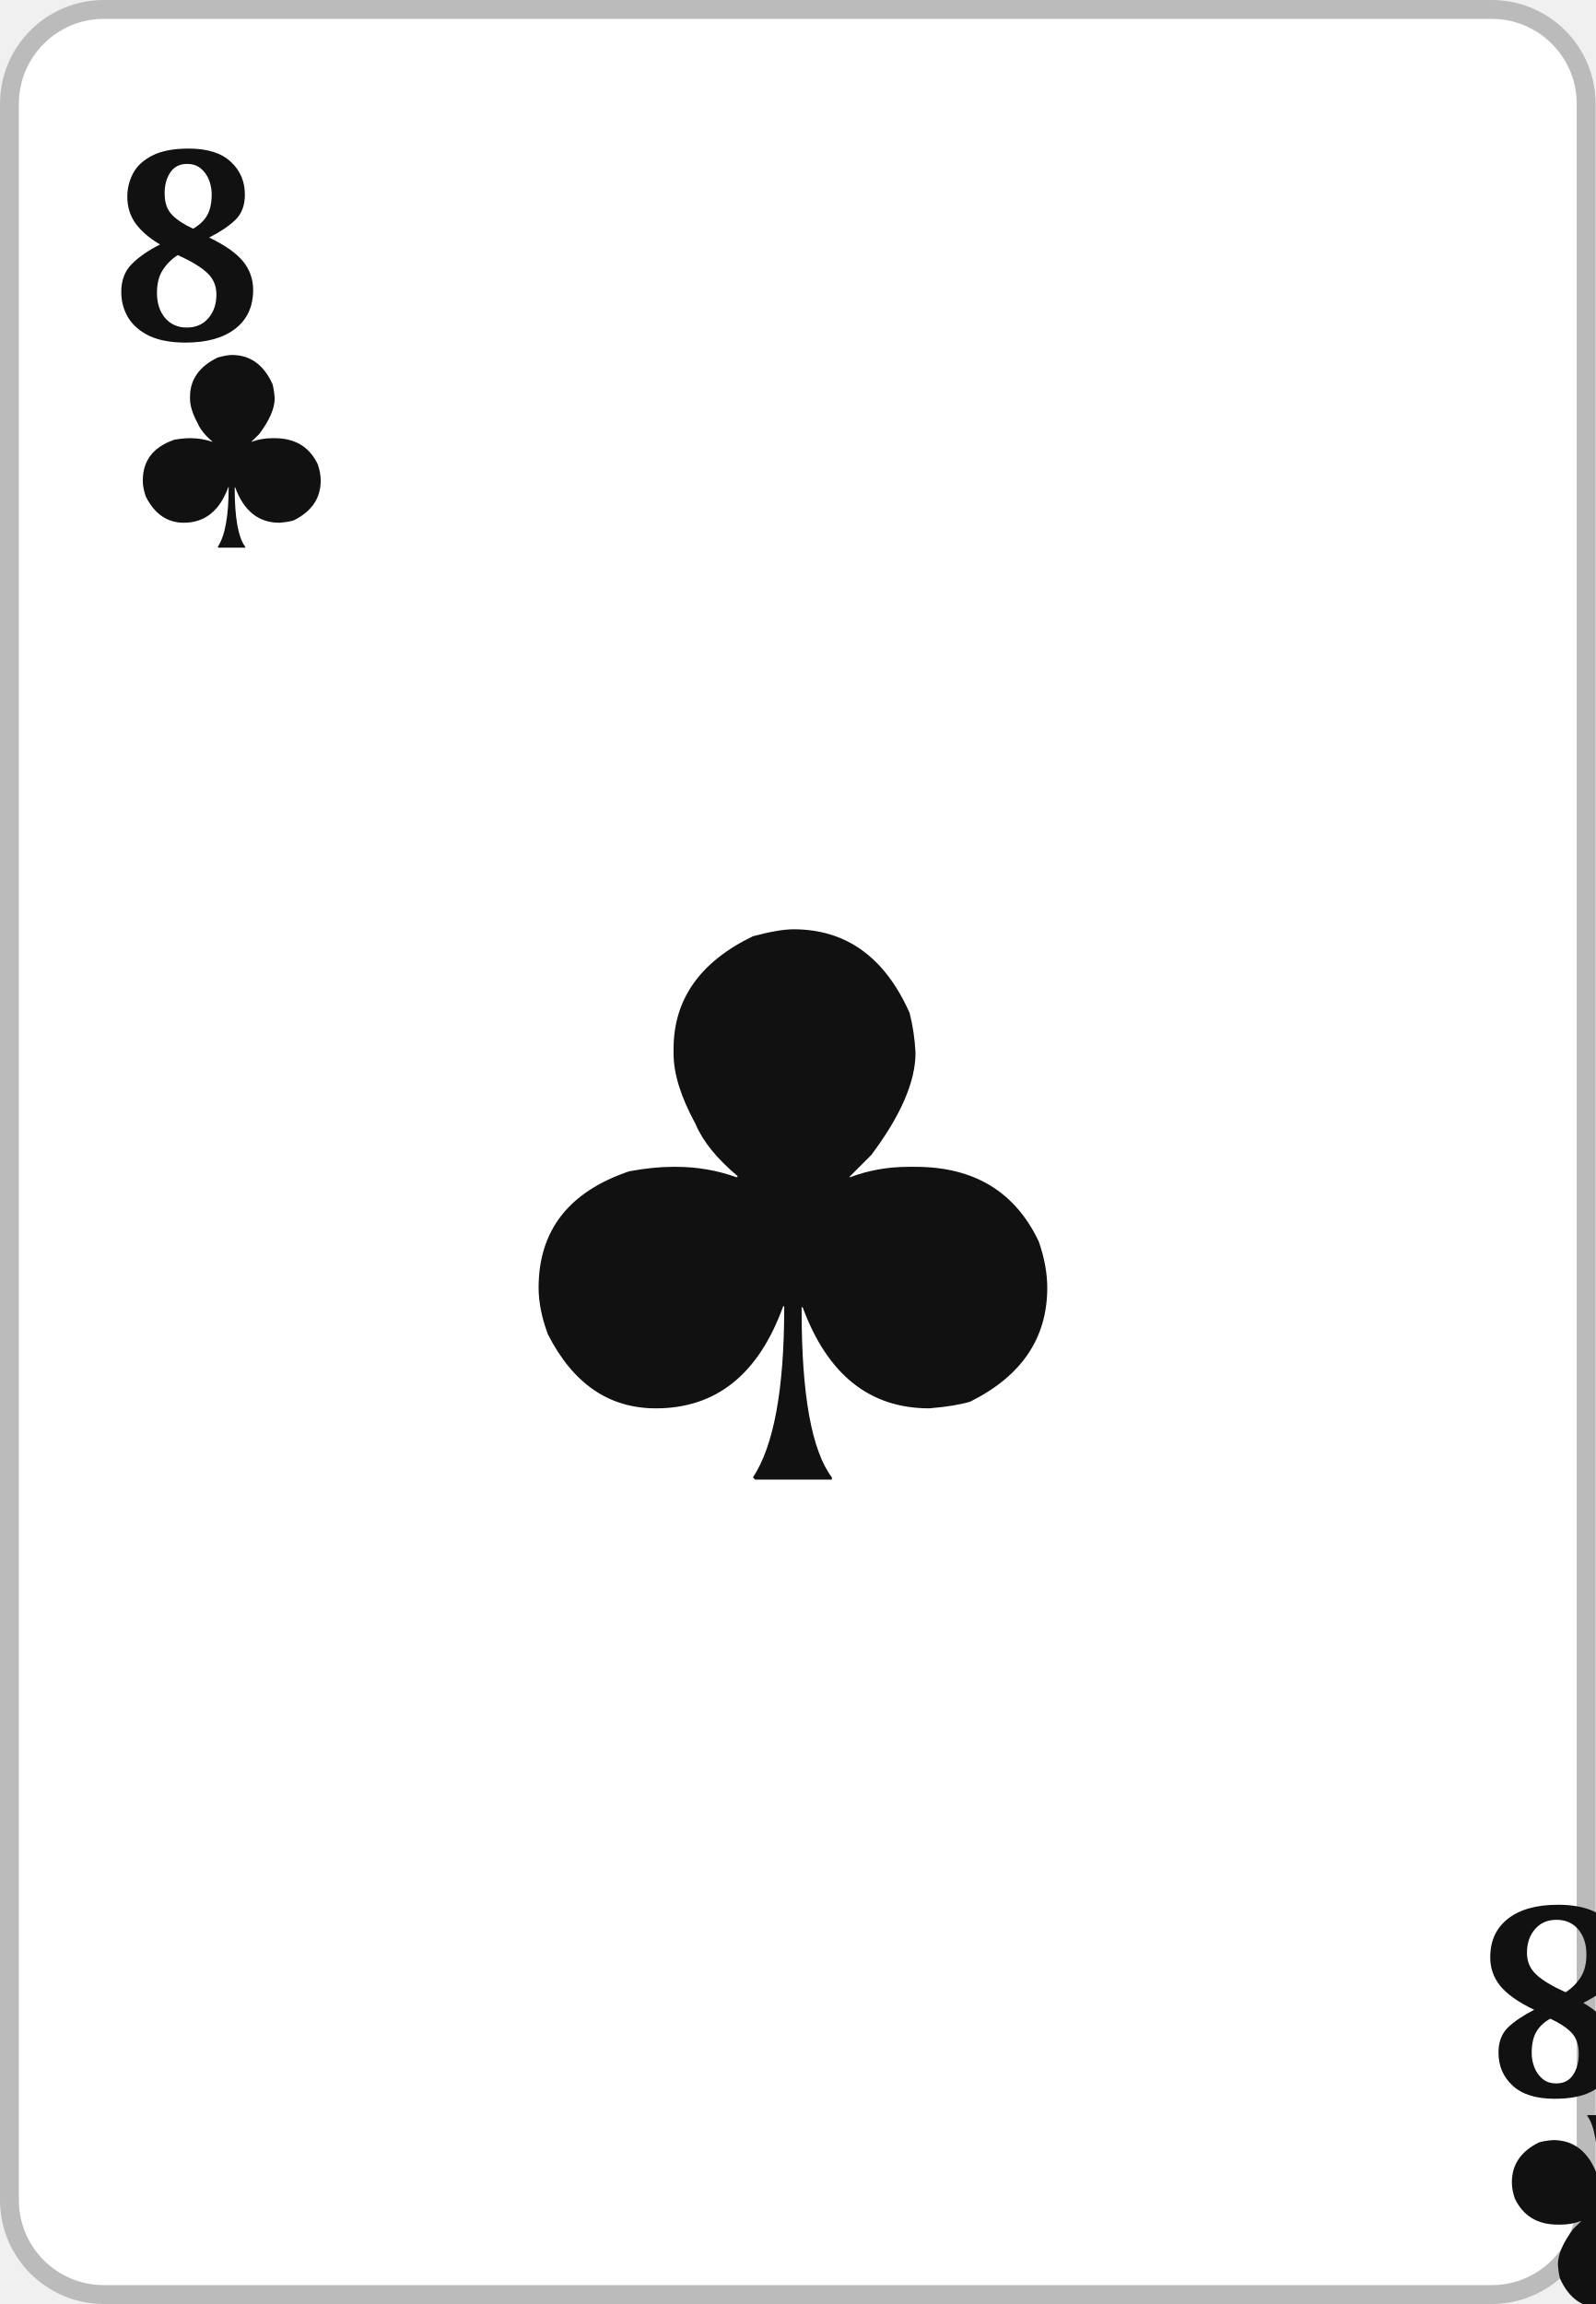
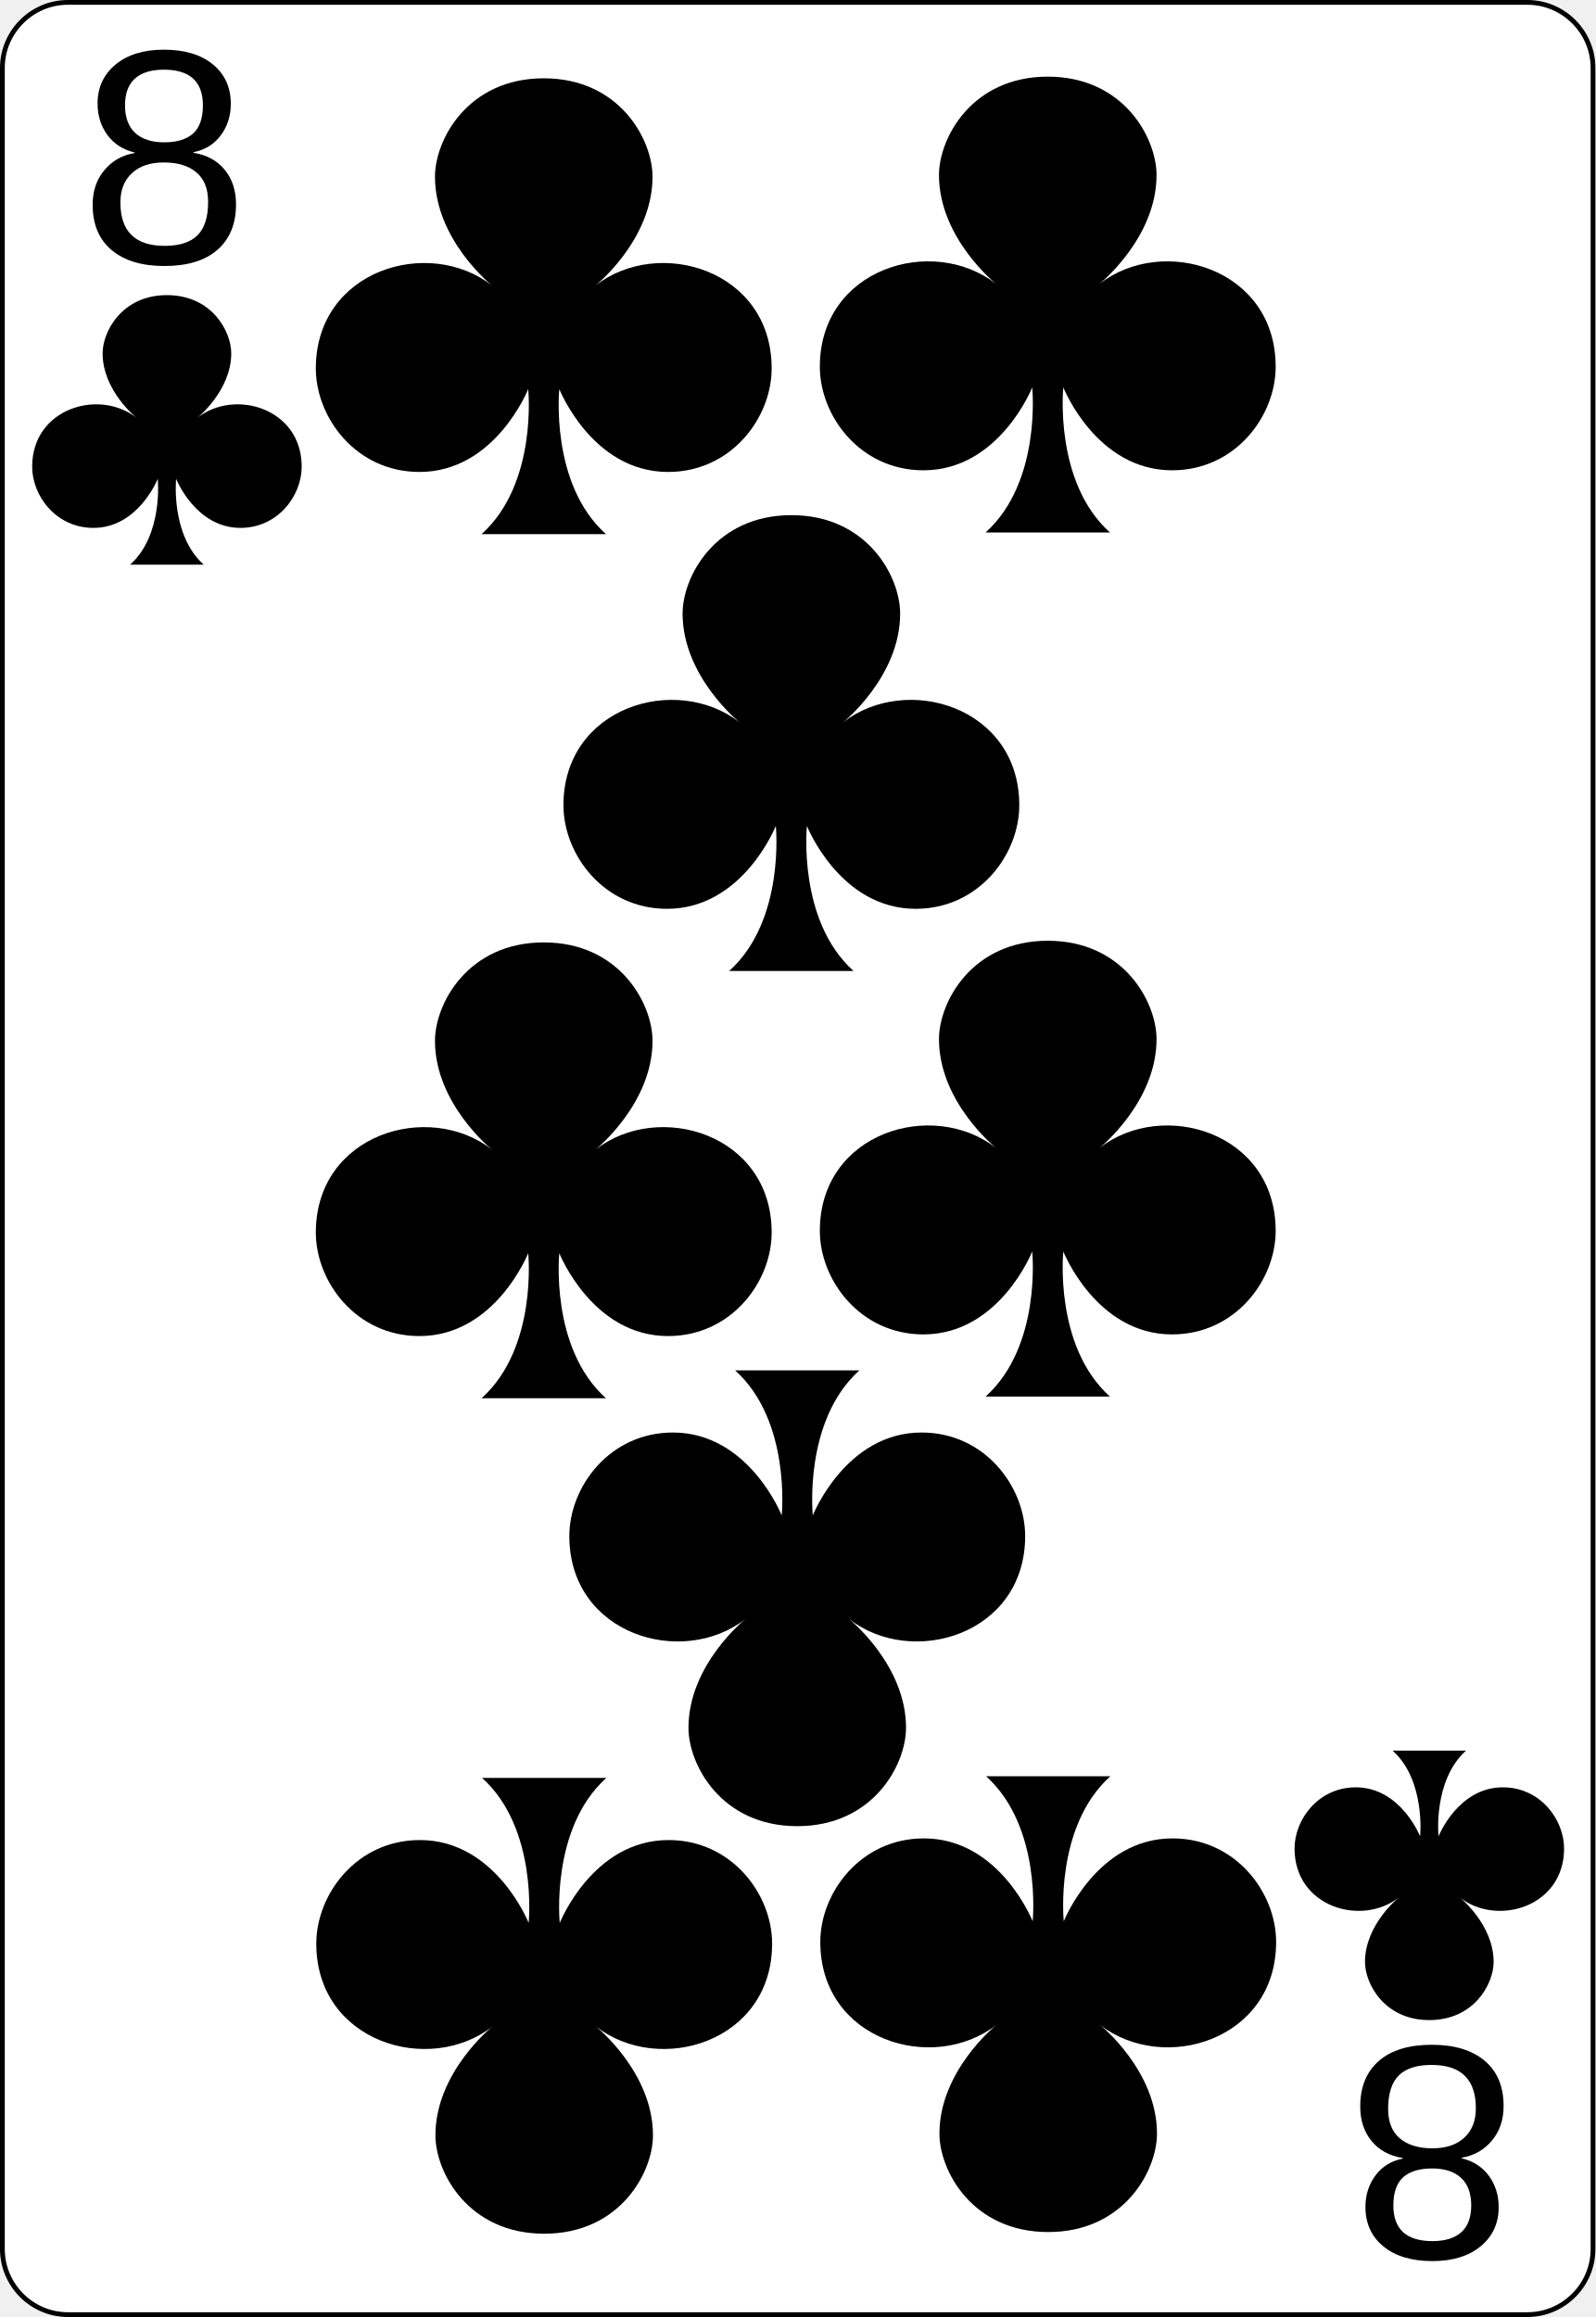
- <svg xmlns="http://www.w3.org/2000/svg" viewBox="0 0 169 244">
-   <rect x="1" y="1" width="167" height="242" rx="10" ry="10" fill="white" stroke="#bbb" stroke-width="2" />
-   <text x="12" y="36" font-family="Georgia,serif" font-size="28" font-weight="bold" fill="#111111">8</text>
-   <text x="12" y="58" font-family="Georgia,serif" font-size="28" fill="#111111">♣</text>
-   <text x="84" y="134" font-family="Georgia,serif" font-size="80" text-anchor="middle" dominant-baseline="middle" fill="#111111">♣</text>
-   <text x="157" y="202" font-family="Georgia,serif" font-size="28" font-weight="bold" fill="#111111" text-anchor="end" transform="rotate(180,157,202)">8</text>
-   <text x="157" y="224" font-family="Georgia,serif" font-size="28" fill="#111111" text-anchor="end" transform="rotate(180,157,224)">♣</text>
+ <svg xmlns="http://www.w3.org/2000/svg" xmlns:xlink="http://www.w3.org/1999/xlink" width="167.087pt" height="242.667pt" viewBox="0 0 167.087 242.667" xml:space="preserve" id="svg2" version="1.1">
+   <defs id="defs41">
+     <radialGradient xlink:href="#linearGradient2984" id="radialGradient3760" cx="48.231" cy="18.138" fx="48.231" fy="18.138" r="9.5" gradientUnits="userSpaceOnUse" gradientTransform="matrix(-1.560526,0.01828294,-0.02684055,-2.290953,123.9838,58.80911)" />
+     <linearGradient id="linearGradient2984">
+       <stop style="stop-color:#000000;stop-opacity:1;" offset="0" id="stop2986" />
+       <stop style="stop-color:#000000;stop-opacity:0.656;" offset="1" id="stop2988" />
+     </linearGradient>
+     <radialGradient xlink:href="#linearGradient3784" id="radialGradient3792" cx="171.487" cy="511.223" fx="171.487" fy="511.223" r="81.903" gradientTransform="matrix(1.152989,-0.6739155,0.3948202,0.6754904,-233.6326,270.4008)" gradientUnits="userSpaceOnUse" />
+     <linearGradient id="linearGradient3784">
+       <stop style="stop-color:#ffffff;stop-opacity:0.534;" offset="0" id="stop3786" />
+       <stop style="stop-color:#000000;stop-opacity:0;" offset="1" id="stop3788" />
+     </linearGradient>
+     <radialGradient r="81.903" fy="511.223" fx="171.487" cy="511.223" cx="171.487" gradientTransform="matrix(1.152989,-0.6739155,0.3948202,0.6754904,-233.6326,270.4008)" gradientUnits="userSpaceOnUse" id="radialGradient3855" xlink:href="#linearGradient3784-4" />
+     <linearGradient id="linearGradient3784-4">
+       <stop style="stop-color:#ffffff;stop-opacity:0.519;" offset="0" id="stop3786-8" />
+       <stop style="stop-color:#000000;stop-opacity:0;" offset="1" id="stop3788-6" />
+     </linearGradient>
+     <radialGradient r="81.903" fy="461.841" fx="181.694" cy="461.841" cx="181.694" gradientTransform="matrix(1.152989,-0.6739155,0.3948202,0.6754904,-233.6326,270.4008)" gradientUnits="userSpaceOnUse" id="radialGradient3916" xlink:href="#linearGradient3784-3" />
+     <linearGradient id="linearGradient3784-3">
+       <stop style="stop-color:#ffffff;stop-opacity:0.702;" offset="0" id="stop3786-86" />
+       <stop style="stop-color:#000000;stop-opacity:0;" offset="1" id="stop3788-2" />
+     </linearGradient>
+   </defs>
+   <g id="Layer_x0020_1" style="fill-rule:nonzero;clip-rule:nonzero;stroke:#000000;stroke-miterlimit:4;">
+     <path style="fill:#FFFFFF;stroke-width:0.5;" d="M166.837,235.548c0,3.777-3.087,6.869-6.871,6.869H7.111c-3.775,0-6.861-3.092-6.861-6.869V7.12C0.25,3.343,3.336,0.25,7.111,0.25h152.855    c3.784,0,6.871,3.093,6.871,6.87v228.428z" id="path5" />
+     <g style="stroke:none;" id="g7">
+       <g id="g9">
+ 				
+ 			</g>
+     </g>
+     <g id="g15">
+ 			
+ 		</g>
+     <g id="g19">
+ 			
+ 		</g>
+     <g style="stroke:none;" id="g23">
+       <g id="g25">
+ 				
+ 			</g>
+     </g>
+     <g style="stroke:none;" id="g31">
+       <g id="g33">
+ 				
+ 			</g>
+     </g>
+   </g>
+   <text xml:space="preserve" style="font-size:32px;font-style:normal;font-weight:normal;line-height:125%;letter-spacing:0px;word-spacing:0px;fill:#000000;fill-opacity:1;stroke:none;font-family:Bitstream Vera Sans" x="8.311" y="27.548" id="text3788">
+     <tspan id="tspan3790" x="8.311" y="27.548" style="font-style:normal;font-variant:normal;font-weight:normal;font-stretch:normal;font-family:Arial;-inkscape-font-specification:Arial">8</tspan>
+   </text>
+   <g transform="matrix(1.485651,0,0,1.485651,-54.02466,10.01807)" id="layer1-1-4">
+     <path id="cl-9" d="m 50.291,22.698 c 0,0 2.375,-1.9 2.375,-4.534 0,-1.542 -1.369,-4.102 -4.534,-4.102 -3.165,0 -4.534,2.561 -4.534,4.102 0,2.634 2.375,4.534 2.375,4.534 -2.638,-2.055 -7.341,-0.652 -7.341,3.455 0,2.056 1.68,4.318 4.318,4.318 3.165,0 4.534,-3.455 4.534,-3.455 0,0 0.402,3.938 -1.943,6.046 h 5.182 c -2.345,-2.107 -1.943,-6.046 -1.943,-6.046 0,0 1.369,3.455 4.534,3.455 2.639,0 4.318,-2.263 4.318,-4.318 0,-4.107 -4.703,-5.51 -7.341,-3.455 z" style="fill:#000000" />
+   </g>
+   <text xml:space="preserve" style="font-size:32px;font-style:normal;font-weight:normal;line-height:125%;letter-spacing:0px;word-spacing:0px;fill:#000000;fill-opacity:1;stroke:none;font-family:Bitstream Vera Sans" x="-158.864" y="-214.467" id="text3788-8" transform="scale(-1,-1)">
+     <tspan id="tspan3790-7" x="-158.864" y="-214.467" style="font-style:normal;font-variant:normal;font-weight:normal;font-stretch:normal;font-family:Arial;-inkscape-font-specification:Arial">8</tspan>
+   </text>
+   <g transform="matrix(-1.485651,0,0,-1.485651,221.1992,232.4618)" id="layer1-1-4-1">
+     <path id="cl-9-7" d="m 50.291,22.698 c 0,0 2.375,-1.9 2.375,-4.534 0,-1.542 -1.369,-4.102 -4.534,-4.102 -3.165,0 -4.534,2.561 -4.534,4.102 0,2.634 2.375,4.534 2.375,4.534 -2.638,-2.055 -7.341,-0.652 -7.341,3.455 0,2.056 1.68,4.318 4.318,4.318 3.165,0 4.534,-3.455 4.534,-3.455 0,0 0.402,3.938 -1.943,6.046 h 5.182 c -2.345,-2.107 -1.943,-6.046 -1.943,-6.046 0,0 1.369,3.455 4.534,3.455 2.639,0 4.318,-2.263 4.318,-4.318 0,-4.107 -4.703,-5.51 -7.341,-3.455 z" style="fill:#000000" />
+   </g>
+   <g transform="matrix(2.512578,0,0,2.512578,-63.98839,-27.13112)" id="layer1-1-4-8">
+     <path id="cl-9-8" d="m 50.291,22.698 c 0,0 2.375,-1.9 2.375,-4.534 0,-1.542 -1.369,-4.102 -4.534,-4.102 -3.165,0 -4.534,2.561 -4.534,4.102 0,2.634 2.375,4.534 2.375,4.534 -2.638,-2.055 -7.341,-0.652 -7.341,3.455 0,2.056 1.68,4.318 4.318,4.318 3.165,0 4.534,-3.455 4.534,-3.455 0,0 0.402,3.938 -1.943,6.046 h 5.182 c -2.345,-2.107 -1.943,-6.046 -1.943,-6.046 0,0 1.369,3.455 4.534,3.455 2.639,0 4.318,-2.263 4.318,-4.318 0,-4.107 -4.703,-5.51 -7.341,-3.455 z" style="fill:#000000" />
+   </g>
+   <g transform="matrix(-2.512578,0,0,-2.512578,177.9295,269.2751)" id="layer1-1-4-8-0">
+     <path id="cl-9-8-6" d="m 50.291,22.698 c 0,0 2.375,-1.9 2.375,-4.534 0,-1.542 -1.369,-4.102 -4.534,-4.102 -3.165,0 -4.534,2.561 -4.534,4.102 0,2.634 2.375,4.534 2.375,4.534 -2.638,-2.055 -7.341,-0.652 -7.341,3.455 0,2.056 1.68,4.318 4.318,4.318 3.165,0 4.534,-3.455 4.534,-3.455 0,0 0.402,3.938 -1.943,6.046 h 5.182 c -2.345,-2.107 -1.943,-6.046 -1.943,-6.046 0,0 1.369,3.455 4.534,3.455 2.639,0 4.318,-2.263 4.318,-4.318 0,-4.107 -4.703,-5.51 -7.341,-3.455 z" style="fill:#000000" />
+   </g>
+   <g transform="matrix(2.512578,0,0,2.512578,-63.98839,63.36968)" id="layer1-1-4-8-2">
+     <path id="cl-9-8-0" d="m 50.291,22.698 c 0,0 2.375,-1.9 2.375,-4.534 0,-1.542 -1.369,-4.102 -4.534,-4.102 -3.165,0 -4.534,2.561 -4.534,4.102 0,2.634 2.375,4.534 2.375,4.534 -2.638,-2.055 -7.341,-0.652 -7.341,3.455 0,2.056 1.68,4.318 4.318,4.318 3.165,0 4.534,-3.455 4.534,-3.455 0,0 0.402,3.938 -1.943,6.046 h 5.182 c -2.345,-2.107 -1.943,-6.046 -1.943,-6.046 0,0 1.369,3.455 4.534,3.455 2.639,0 4.318,-2.263 4.318,-4.318 0,-4.107 -4.703,-5.51 -7.341,-3.455 z" style="fill:#000000" />
+   </g>
+   <g transform="matrix(2.512578,0,0,2.512578,-11.20333,-27.30484)" id="layer1-1-4-8-8">
+     <path id="cl-9-8-9" d="m 50.291,22.698 c 0,0 2.375,-1.9 2.375,-4.534 0,-1.542 -1.369,-4.102 -4.534,-4.102 -3.165,0 -4.534,2.561 -4.534,4.102 0,2.634 2.375,4.534 2.375,4.534 -2.638,-2.055 -7.341,-0.652 -7.341,3.455 0,2.056 1.68,4.318 4.318,4.318 3.165,0 4.534,-3.455 4.534,-3.455 0,0 0.402,3.938 -1.943,6.046 h 5.182 c -2.345,-2.107 -1.943,-6.046 -1.943,-6.046 0,0 1.369,3.455 4.534,3.455 2.639,0 4.318,-2.263 4.318,-4.318 0,-4.107 -4.703,-5.51 -7.341,-3.455 z" style="fill:#000000" />
+   </g>
+   <g transform="matrix(-2.512578,0,0,-2.512578,230.7146,269.1014)" id="layer1-1-4-8-0-2">
+     <path id="cl-9-8-6-6" d="m 50.291,22.698 c 0,0 2.375,-1.9 2.375,-4.534 0,-1.542 -1.369,-4.102 -4.534,-4.102 -3.165,0 -4.534,2.561 -4.534,4.102 0,2.634 2.375,4.534 2.375,4.534 -2.638,-2.055 -7.341,-0.652 -7.341,3.455 0,2.056 1.68,4.318 4.318,4.318 3.165,0 4.534,-3.455 4.534,-3.455 0,0 0.402,3.938 -1.943,6.046 h 5.182 c -2.345,-2.107 -1.943,-6.046 -1.943,-6.046 0,0 1.369,3.455 4.534,3.455 2.639,0 4.318,-2.263 4.318,-4.318 0,-4.107 -4.703,-5.51 -7.341,-3.455 z" style="fill:#000000" />
+   </g>
+   <g transform="matrix(2.512578,0,0,2.512578,-11.20333,63.19596)" id="layer1-1-4-8-2-6">
+     <path id="cl-9-8-0-4" d="m 50.291,22.698 c 0,0 2.375,-1.9 2.375,-4.534 0,-1.542 -1.369,-4.102 -4.534,-4.102 -3.165,0 -4.534,2.561 -4.534,4.102 0,2.634 2.375,4.534 2.375,4.534 -2.638,-2.055 -7.341,-0.652 -7.341,3.455 0,2.056 1.68,4.318 4.318,4.318 3.165,0 4.534,-3.455 4.534,-3.455 0,0 0.402,3.938 -1.943,6.046 h 5.182 c -2.345,-2.107 -1.943,-6.046 -1.943,-6.046 0,0 1.369,3.455 4.534,3.455 2.639,0 4.318,-2.263 4.318,-4.318 0,-4.107 -4.703,-5.51 -7.341,-3.455 z" style="fill:#000000" />
+   </g>
+   <g transform="matrix(2.512578,0,0,2.512578,-38.0557,18.62236)" id="layer1-1-4-8-6">
+     <path id="cl-9-8-8" d="m 50.291,22.698 c 0,0 2.375,-1.9 2.375,-4.534 0,-1.542 -1.369,-4.102 -4.534,-4.102 -3.165,0 -4.534,2.561 -4.534,4.102 0,2.634 2.375,4.534 2.375,4.534 -2.638,-2.055 -7.341,-0.652 -7.341,3.455 0,2.056 1.68,4.318 4.318,4.318 3.165,0 4.534,-3.455 4.534,-3.455 0,0 0.402,3.938 -1.943,6.046 h 5.182 c -2.345,-2.107 -1.943,-6.046 -1.943,-6.046 0,0 1.369,3.455 4.534,3.455 2.639,0 4.318,-2.263 4.318,-4.318 0,-4.107 -4.703,-5.51 -7.341,-3.455 z" style="fill:#000000" />
+   </g>
+   <g transform="matrix(-2.512578,0,0,-2.512578,204.4313,226.5922)" id="layer1-1-4-8-6-8">
+     <path id="cl-9-8-8-8" d="m 50.291,22.698 c 0,0 2.375,-1.9 2.375,-4.534 0,-1.542 -1.369,-4.102 -4.534,-4.102 -3.165,0 -4.534,2.561 -4.534,4.102 0,2.634 2.375,4.534 2.375,4.534 -2.638,-2.055 -7.341,-0.652 -7.341,3.455 0,2.056 1.68,4.318 4.318,4.318 3.165,0 4.534,-3.455 4.534,-3.455 0,0 0.402,3.938 -1.943,6.046 h 5.182 c -2.345,-2.107 -1.943,-6.046 -1.943,-6.046 0,0 1.369,3.455 4.534,3.455 2.639,0 4.318,-2.263 4.318,-4.318 0,-4.107 -4.703,-5.51 -7.341,-3.455 z" style="fill:#000000" />
+   </g>
</svg>
